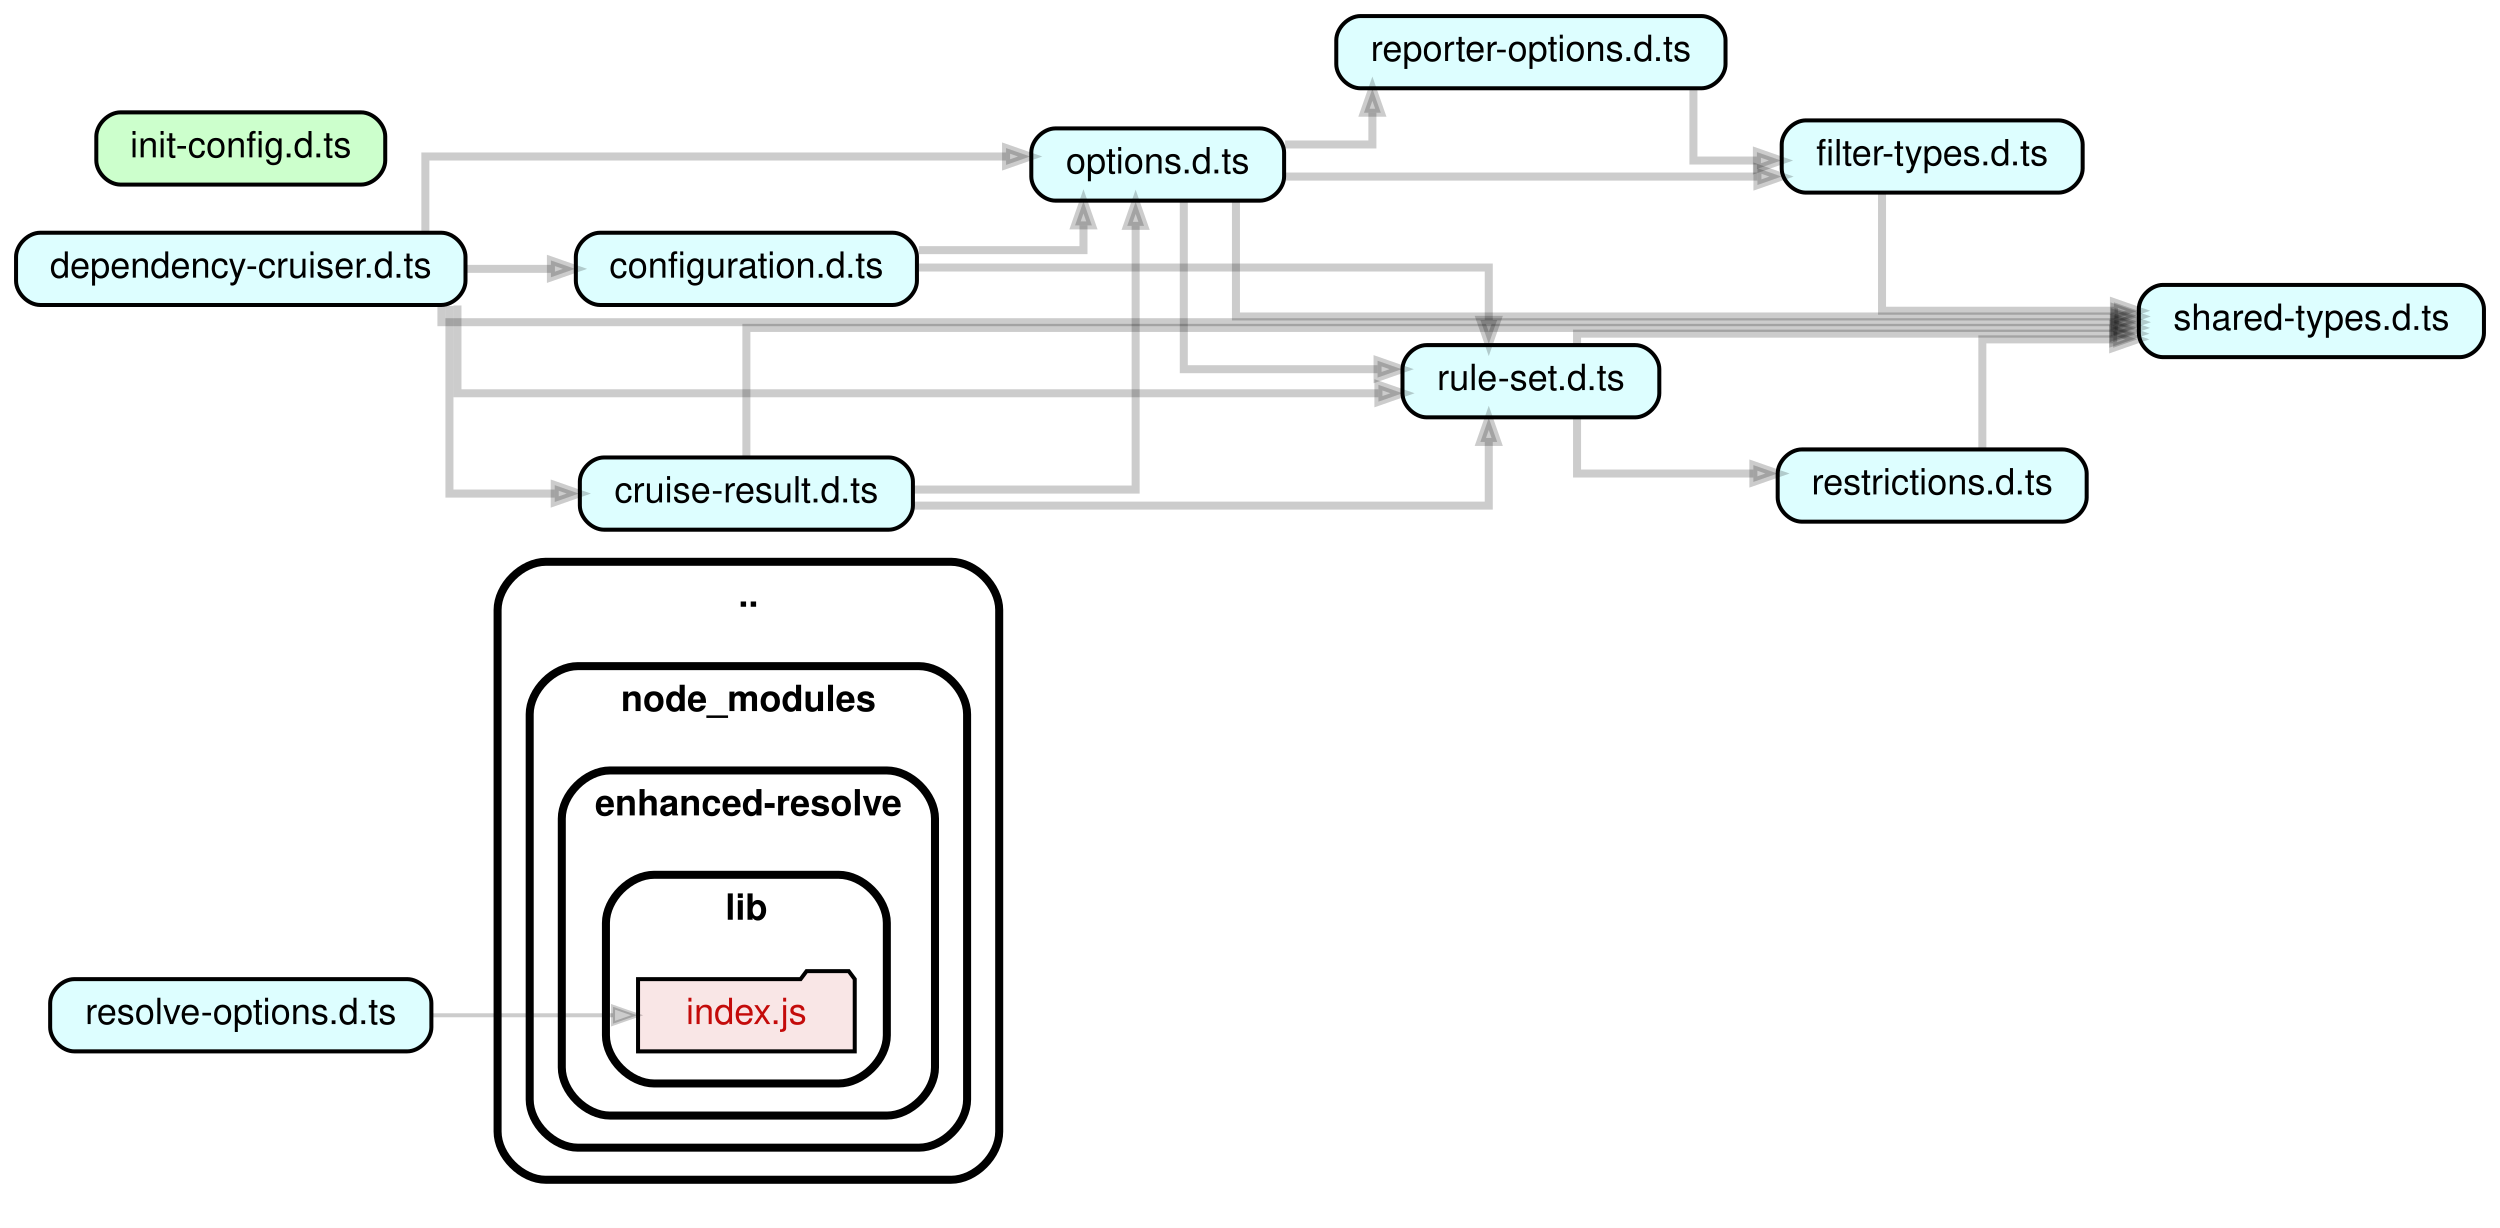
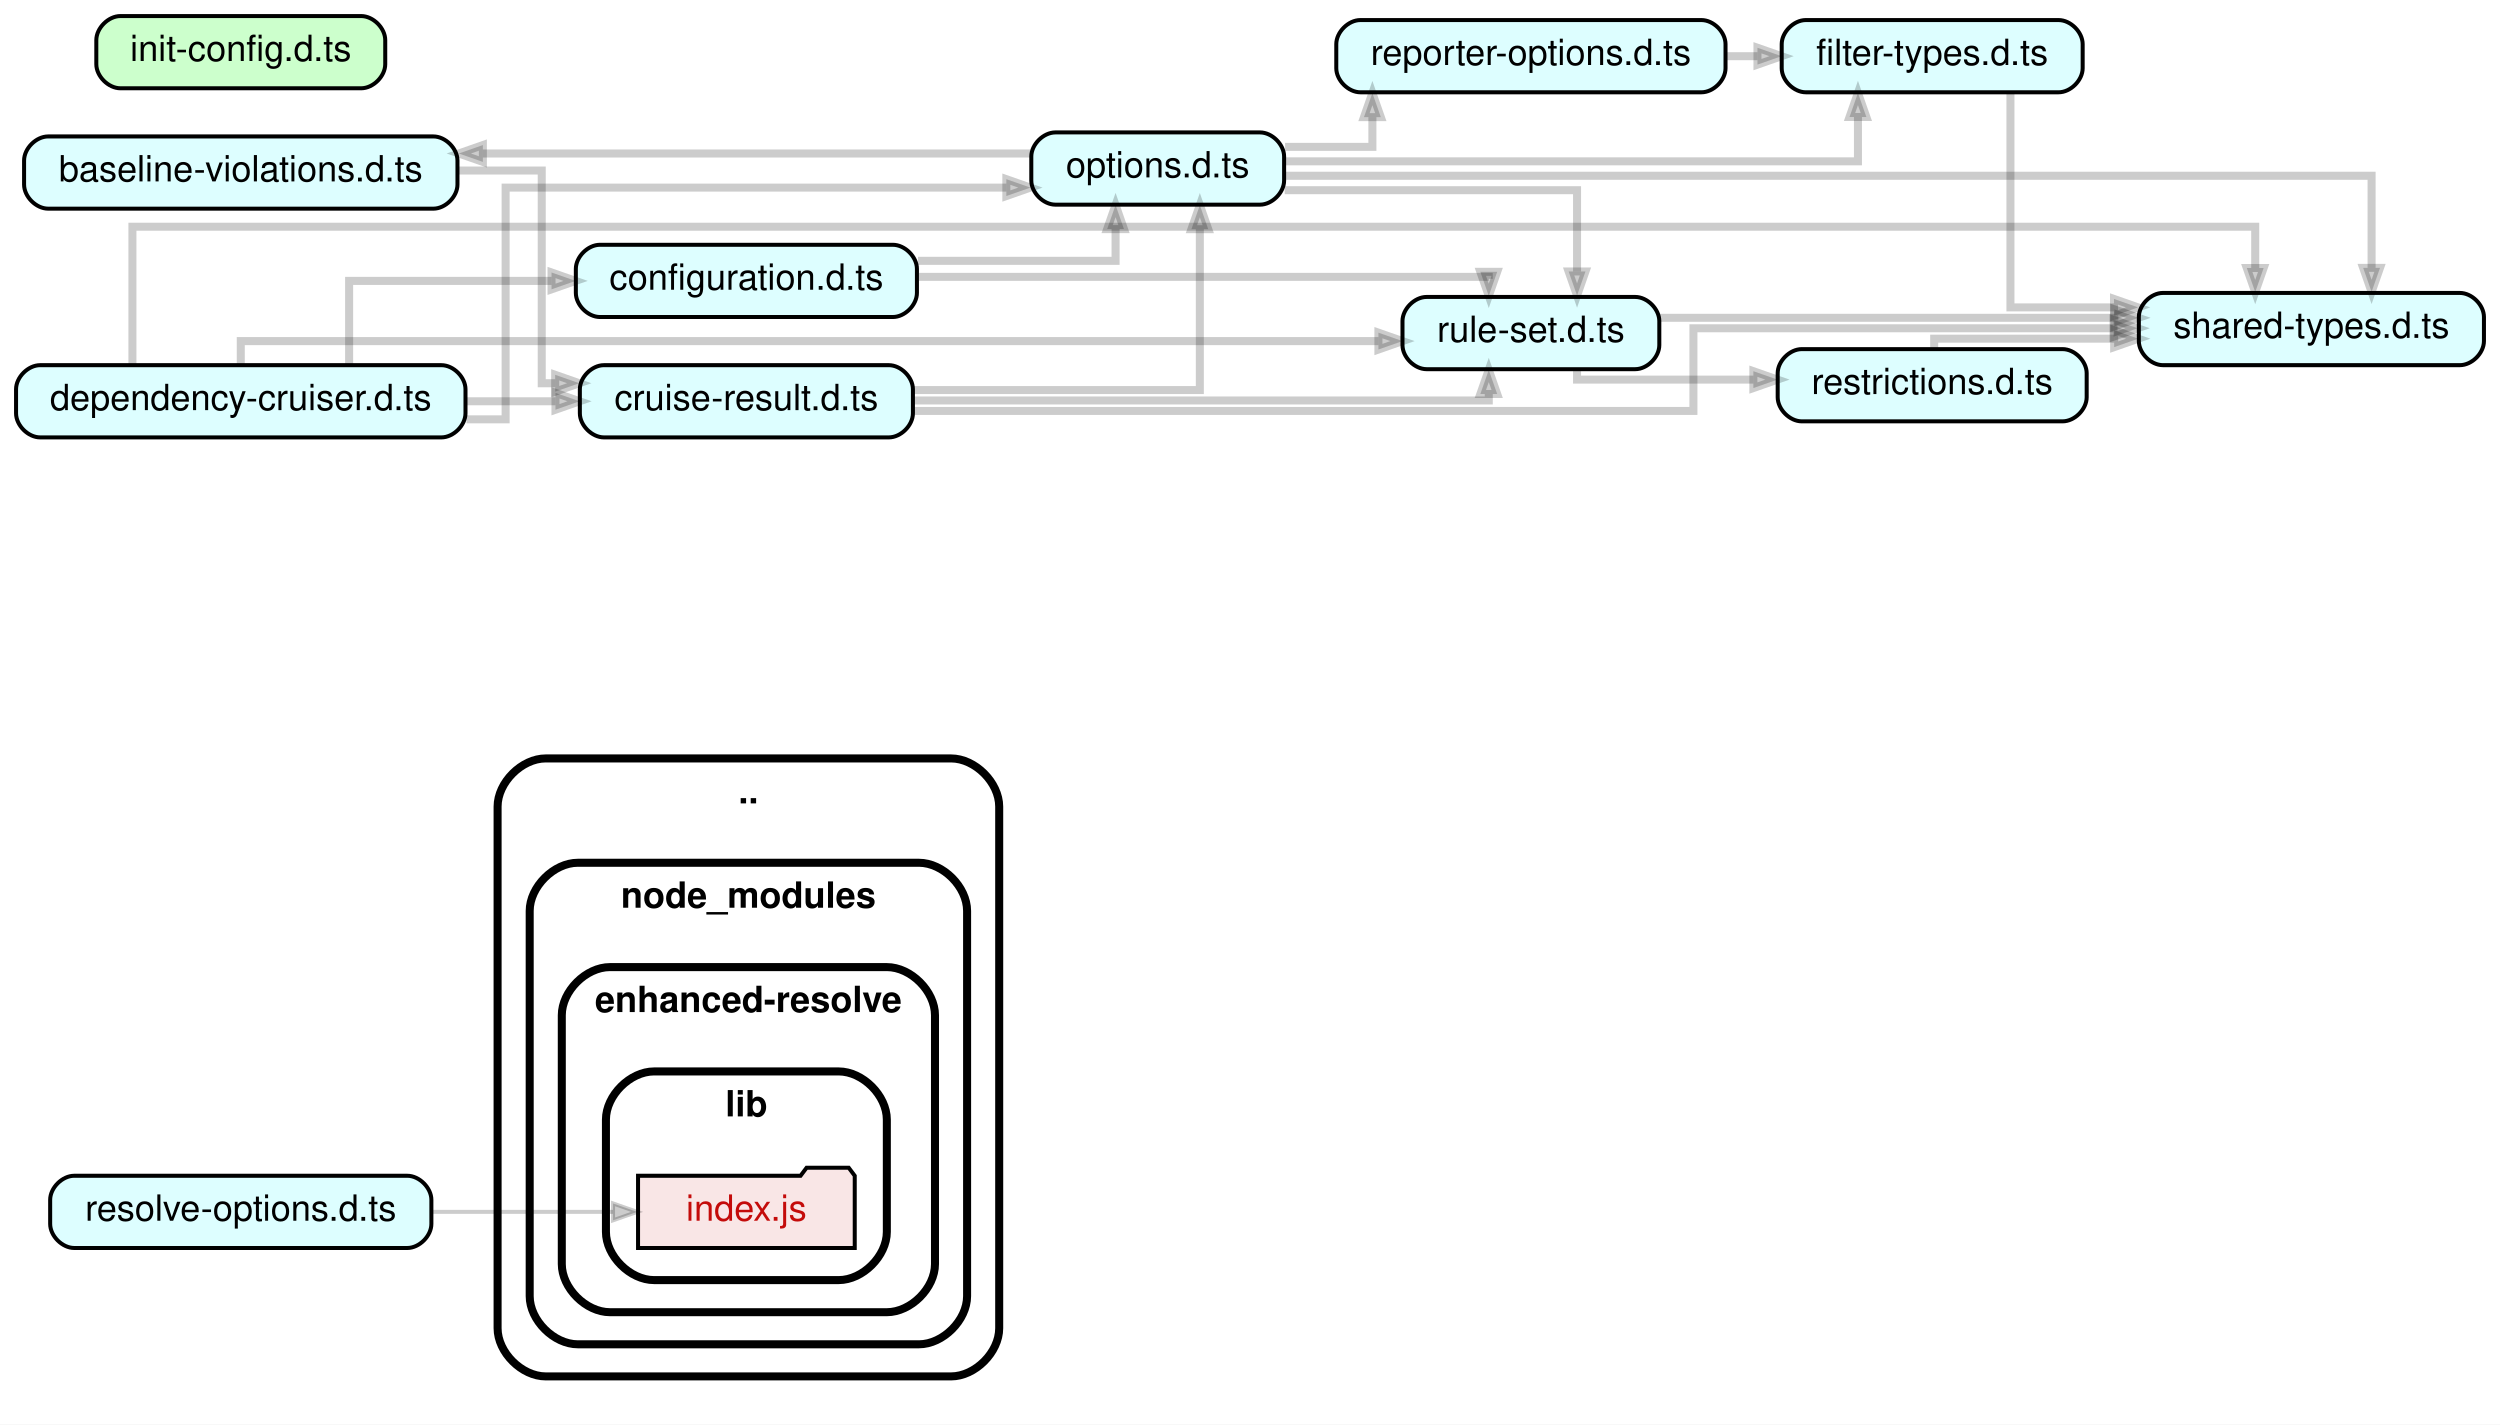
- <svg xmlns="http://www.w3.org/2000/svg" xmlns:xlink="http://www.w3.org/1999/xlink" width="623pt" height="306pt" viewBox="0.00 0.00 623.00 306.00">
-   <g id="graph0" class="graph" transform="scale(1 1) rotate(0) translate(4 302)">
-     <polygon fill="white" stroke="transparent" points="-4,4 -4,-302 619,-302 619,4 -4,4" />
+ <svg xmlns="http://www.w3.org/2000/svg" xmlns:xlink="http://www.w3.org/1999/xlink" width="623pt" height="355pt" viewBox="0.00 0.00 623.00 355.00">
+   <g id="graph0" class="graph" transform="scale(1 1) rotate(0) translate(4 351)">
+     <polygon fill="white" stroke="transparent" points="-4,4 -4,-351 619,-351 619,4 -4,4" />
    <g id="clust1" class="cluster">
      <path fill="#ffffff" stroke="black" stroke-width="2" d="M132,-8C132,-8 233,-8 233,-8 239,-8 245,-14 245,-20 245,-20 245,-150 245,-150 245,-156 239,-162 233,-162 233,-162 132,-162 132,-162 126,-162 120,-156 120,-150 120,-150 120,-20 120,-20 120,-14 126,-8 132,-8" />
      <text text-anchor="middle" x="182.5" y="-150.8" font-family="Helvetica,sans-Serif" font-weight="bold" font-size="9.00">..</text>
    </g>
    <g id="clust2" class="cluster">
      <path fill="#ffffff" stroke="black" stroke-width="2" d="M140,-16C140,-16 225,-16 225,-16 231,-16 237,-22 237,-28 237,-28 237,-124 237,-124 237,-130 231,-136 225,-136 225,-136 140,-136 140,-136 134,-136 128,-130 128,-124 128,-124 128,-28 128,-28 128,-22 134,-16 140,-16" />
      <text text-anchor="middle" x="182.5" y="-124.8" font-family="Helvetica,sans-Serif" font-weight="bold" font-size="9.00">node_modules</text>
    </g>
    <g id="clust3" class="cluster">
      <path fill="#ffffff" stroke="black" stroke-width="2" d="M148,-24C148,-24 217,-24 217,-24 223,-24 229,-30 229,-36 229,-36 229,-98 229,-98 229,-104 223,-110 217,-110 217,-110 148,-110 148,-110 142,-110 136,-104 136,-98 136,-98 136,-36 136,-36 136,-30 142,-24 148,-24" />
      <text text-anchor="middle" x="182.5" y="-98.8" font-family="Helvetica,sans-Serif" font-weight="bold" font-size="9.00">enhanced-resolve</text>
    </g>
    <g id="clust4" class="cluster">
      <path fill="#ffffff" stroke="black" stroke-width="2" d="M159,-32C159,-32 205,-32 205,-32 211,-32 217,-38 217,-44 217,-44 217,-72 217,-72 217,-78 211,-84 205,-84 205,-84 159,-84 159,-84 153,-84 147,-78 147,-72 147,-72 147,-44 147,-44 147,-38 153,-32 159,-32" />
      <text text-anchor="middle" x="182" y="-72.8" font-family="Helvetica,sans-Serif" font-weight="bold" font-size="9.00">lib</text>
    </g>
    <g id="node1" class="node">
      <g id="a_node1">
        <a xlink:href="https://github.com/sverweij/dependency-cruiser/blob/develop/../node_modules/enhanced-resolve/lib/index.js" xlink:title="index.js">
          <polygon fill="#c40b0a" fill-opacity="0.102" stroke="black" points="209,-58 207.5,-60 197,-60 195.5,-58 155,-58 155,-40 209,-40 209,-58" />
          <text text-anchor="middle" x="182" y="-46.8" font-family="Helvetica,sans-Serif" font-size="9.00" fill="#c40b0a">index.js</text>
        </a>
      </g>
    </g>
    <g id="node2" class="node">
      <g id="a_node2">
-         <a xlink:href="https://github.com/sverweij/dependency-cruiser/blob/develop/configuration.d.ts" xlink:title="configuration.d.ts">
-           <path fill="#ddfeff" stroke="black" d="M218.5,-244C218.5,-244 145.5,-244 145.5,-244 142.5,-244 139.5,-241 139.5,-238 139.5,-238 139.5,-232 139.5,-232 139.5,-229 142.5,-226 145.5,-226 145.5,-226 218.5,-226 218.5,-226 221.5,-226 224.5,-229 224.5,-232 224.5,-232 224.5,-238 224.5,-238 224.5,-241 221.5,-244 218.5,-244" />
-           <text text-anchor="middle" x="182" y="-232.8" font-family="Helvetica,sans-Serif" font-size="9.00">configuration.d.ts</text>
+         <a xlink:href="https://github.com/sverweij/dependency-cruiser/blob/develop/baseline-violations.d.ts" xlink:title="baseline-violations.d.ts">
+           <path fill="#ddfeff" stroke="black" d="M104,-317C104,-317 8,-317 8,-317 5,-317 2,-314 2,-311 2,-311 2,-305 2,-305 2,-302 5,-299 8,-299 8,-299 104,-299 104,-299 107,-299 110,-302 110,-305 110,-305 110,-311 110,-311 110,-314 107,-317 104,-317" />
+           <text text-anchor="middle" x="56" y="-305.8" font-family="Helvetica,sans-Serif" font-size="9.00">baseline-violations.d.ts</text>
        </a>
      </g>
    </g>
    <g id="node3" class="node">
      <g id="a_node3">
+         <a xlink:href="https://github.com/sverweij/dependency-cruiser/blob/develop/cruise-result.d.ts" xlink:title="cruise-result.d.ts">
+           <path fill="#ddfeff" stroke="black" d="M217.5,-260C217.5,-260 146.5,-260 146.5,-260 143.5,-260 140.5,-257 140.5,-254 140.5,-254 140.5,-248 140.5,-248 140.5,-245 143.5,-242 146.5,-242 146.5,-242 217.5,-242 217.5,-242 220.5,-242 223.5,-245 223.5,-248 223.5,-248 223.5,-254 223.5,-254 223.5,-257 220.5,-260 217.5,-260" />
+           <text text-anchor="middle" x="182" y="-248.8" font-family="Helvetica,sans-Serif" font-size="9.00">cruise-result.d.ts</text>
+         </a>
+       </g>
+     </g>
+     <g id="edge1" class="edge">
+       <path fill="none" stroke="#000000" stroke-width="2" stroke-opacity="0.2" d="M110.11,-308.5C121.94,-308.5 131,-308.5 131,-308.5 131,-308.5 131,-255.5 131,-255.5 131,-255.5 134.35,-255.5 134.35,-255.5" />
+       <polygon fill="#000000" fill-opacity="0.2" stroke="#000000" stroke-width="2" stroke-opacity="0.2" points="134.35,-257.6 140.35,-255.5 134.35,-253.4 134.35,-257.6" />
+     </g>
+     <g id="node5" class="node">
+       <g id="a_node5">
        <a xlink:href="https://github.com/sverweij/dependency-cruiser/blob/develop/options.d.ts" xlink:title="options.d.ts">
-           <path fill="#ddfeff" stroke="black" d="M310,-270C310,-270 259,-270 259,-270 256,-270 253,-267 253,-264 253,-264 253,-258 253,-258 253,-255 256,-252 259,-252 259,-252 310,-252 310,-252 313,-252 316,-255 316,-258 316,-258 316,-264 316,-264 316,-267 313,-270 310,-270" />
-           <text text-anchor="middle" x="284.5" y="-258.8" font-family="Helvetica,sans-Serif" font-size="9.00">options.d.ts</text>
-         </a>
-       </g>
-     </g>
-     <g id="edge1" class="edge">
-       <path fill="none" stroke="#000000" stroke-width="2" stroke-opacity="0.2" d="M224.98,-239.67C245.65,-239.67 266,-239.67 266,-239.67 266,-239.67 266,-245.83 266,-245.83" />
-       <polygon fill="#000000" fill-opacity="0.2" stroke="#000000" stroke-width="2" stroke-opacity="0.2" points="263.9,-245.83 266,-251.83 268.1,-245.83 263.9,-245.83" />
+           <path fill="#ddfeff" stroke="black" d="M310,-318C310,-318 259,-318 259,-318 256,-318 253,-315 253,-312 253,-312 253,-306 253,-306 253,-303 256,-300 259,-300 259,-300 310,-300 310,-300 313,-300 316,-303 316,-306 316,-306 316,-312 316,-312 316,-315 313,-318 310,-318" />
+           <text text-anchor="middle" x="284.5" y="-306.8" font-family="Helvetica,sans-Serif" font-size="9.00">options.d.ts</text>
+         </a>
+       </g>
+     </g>
+     <g id="edge4" class="edge">
+       <path fill="none" stroke="#000000" stroke-width="2" stroke-opacity="0.2" d="M223.76,-253.8C255.95,-253.8 295,-253.8 295,-253.8 295,-253.8 295,-293.88 295,-293.88" />
+       <polygon fill="#000000" fill-opacity="0.2" stroke="#000000" stroke-width="2" stroke-opacity="0.2" points="292.9,-293.88 295,-299.88 297.1,-293.88 292.9,-293.88" />
+     </g>
+     <g id="node6" class="node">
+       <g id="a_node6">
+         <a xlink:href="https://github.com/sverweij/dependency-cruiser/blob/develop/rule-set.d.ts" xlink:title="rule-set.d.ts">
+           <path fill="#ddfeff" stroke="black" d="M403.5,-277C403.5,-277 351.5,-277 351.5,-277 348.5,-277 345.5,-274 345.5,-271 345.5,-271 345.5,-265 345.5,-265 345.5,-262 348.5,-259 351.5,-259 351.5,-259 403.5,-259 403.5,-259 406.5,-259 409.5,-262 409.5,-265 409.5,-265 409.5,-271 409.5,-271 409.5,-274 406.5,-277 403.5,-277" />
+           <text text-anchor="middle" x="377.5" y="-265.8" font-family="Helvetica,sans-Serif" font-size="9.00">rule-set.d.ts</text>
+         </a>
+       </g>
+     </g>
+     <g id="edge5" class="edge">
+       <path fill="none" stroke="#000000" stroke-width="2" stroke-opacity="0.2" d="M223.52,-251.2C278.06,-251.2 367,-251.2 367,-251.2 367,-251.2 367,-252.81 367,-252.81" />
+       <polygon fill="#000000" fill-opacity="0.2" stroke="#000000" stroke-width="2" stroke-opacity="0.2" points="364.9,-252.81 367,-258.81 369.1,-252.81 364.9,-252.81" />
+     </g>
+     <g id="node7" class="node">
+       <g id="a_node7">
+         <a xlink:href="https://github.com/sverweij/dependency-cruiser/blob/develop/shared-types.d.ts" xlink:title="shared-types.d.ts">
+           <path fill="#ddfeff" stroke="black" d="M609,-278C609,-278 535,-278 535,-278 532,-278 529,-275 529,-272 529,-272 529,-266 529,-266 529,-263 532,-260 535,-260 535,-260 609,-260 609,-260 612,-260 615,-263 615,-266 615,-266 615,-272 615,-272 615,-275 612,-278 609,-278" />
+           <text text-anchor="middle" x="572" y="-266.8" font-family="Helvetica,sans-Serif" font-size="9.00">shared-types.d.ts</text>
+         </a>
+       </g>
+     </g>
+     <g id="edge6" class="edge">
+       <path fill="none" stroke="#000000" stroke-width="2" stroke-opacity="0.2" d="M223.65,-248.6C291.4,-248.6 418,-248.6 418,-248.6 418,-248.6 418,-269.2 418,-269.2 418,-269.2 522.69,-269.2 522.69,-269.2" />
+       <polygon fill="#000000" fill-opacity="0.2" stroke="#000000" stroke-width="2" stroke-opacity="0.2" points="522.69,-271.3 528.69,-269.2 522.69,-267.1 522.69,-271.3" />
    </g>
    <g id="node4" class="node">
      <g id="a_node4">
-         <a xlink:href="https://github.com/sverweij/dependency-cruiser/blob/develop/rule-set.d.ts" xlink:title="rule-set.d.ts">
-           <path fill="#ddfeff" stroke="black" d="M403.5,-216C403.5,-216 351.5,-216 351.5,-216 348.5,-216 345.5,-213 345.5,-210 345.5,-210 345.5,-204 345.5,-204 345.5,-201 348.5,-198 351.5,-198 351.5,-198 403.5,-198 403.5,-198 406.5,-198 409.5,-201 409.5,-204 409.5,-204 409.5,-210 409.5,-210 409.5,-213 406.5,-216 403.5,-216" />
-           <text text-anchor="middle" x="377.5" y="-204.8" font-family="Helvetica,sans-Serif" font-size="9.00">rule-set.d.ts</text>
+         <a xlink:href="https://github.com/sverweij/dependency-cruiser/blob/develop/configuration.d.ts" xlink:title="configuration.d.ts">
+           <path fill="#ddfeff" stroke="black" d="M218.5,-290C218.5,-290 145.5,-290 145.5,-290 142.5,-290 139.5,-287 139.5,-284 139.5,-284 139.5,-278 139.5,-278 139.5,-275 142.5,-272 145.5,-272 145.5,-272 218.5,-272 218.5,-272 221.5,-272 224.5,-275 224.5,-278 224.5,-278 224.5,-284 224.5,-284 224.5,-287 221.5,-290 218.5,-290" />
+           <text text-anchor="middle" x="182" y="-278.8" font-family="Helvetica,sans-Serif" font-size="9.00">configuration.d.ts</text>
        </a>
      </g>
    </g>
    <g id="edge2" class="edge">
-       <path fill="none" stroke="#000000" stroke-width="2" stroke-opacity="0.2" d="M224.91,-235.33C279.56,-235.33 367,-235.33 367,-235.33 367,-235.33 367,-222.28 367,-222.28" />
-       <polygon fill="#000000" fill-opacity="0.2" stroke="#000000" stroke-width="2" stroke-opacity="0.2" points="369.1,-222.28 367,-216.28 364.9,-222.28 369.1,-222.28" />
+       <path fill="none" stroke="#000000" stroke-width="2" stroke-opacity="0.2" d="M224.77,-286C248.79,-286 274,-286 274,-286 274,-286 274,-293.91 274,-293.91" />
+       <polygon fill="#000000" fill-opacity="0.2" stroke="#000000" stroke-width="2" stroke-opacity="0.2" points="271.9,-293.91 274,-299.91 276.1,-293.91 271.9,-293.91" />
+     </g>
+     <g id="edge3" class="edge">
+       <path fill="none" stroke="#000000" stroke-width="2" stroke-opacity="0.2" d="M224.91,-282C279.56,-282 367,-282 367,-282 367,-282 367,-281.53 367,-281.53" />
+       <polygon fill="#000000" fill-opacity="0.2" stroke="#000000" stroke-width="2" stroke-opacity="0.2" points="369.1,-283.26 367,-277.26 364.9,-283.26 369.1,-283.26" />
+     </g>
+     <g id="edge13" class="edge">
+       <path fill="none" stroke="#000000" stroke-width="2" stroke-opacity="0.2" d="M252.73,-312.75C252.73,-312.75 116.33,-312.75 116.33,-312.75" />
+       <polygon fill="#000000" fill-opacity="0.2" stroke="#000000" stroke-width="2" stroke-opacity="0.2" points="116.33,-310.65 110.33,-312.75 116.33,-314.85 116.33,-310.65" />
+     </g>
+     <g id="edge16" class="edge">
+       <path fill="none" stroke="#000000" stroke-width="2" stroke-opacity="0.2" d="M316.14,-303.6C346.89,-303.6 389,-303.6 389,-303.6 389,-303.6 389,-283.35 389,-283.35" />
+       <polygon fill="#000000" fill-opacity="0.2" stroke="#000000" stroke-width="2" stroke-opacity="0.2" points="391.1,-283.35 389,-277.35 386.9,-283.35 391.1,-283.35" />
+     </g>
+     <g id="edge17" class="edge">
+       <path fill="none" stroke="#000000" stroke-width="2" stroke-opacity="0.2" d="M316.02,-307.2C393.49,-307.2 587,-307.2 587,-307.2 587,-307.2 587,-284.25 587,-284.25" />
+       <polygon fill="#000000" fill-opacity="0.2" stroke="#000000" stroke-width="2" stroke-opacity="0.2" points="589.1,-284.25 587,-278.25 584.9,-284.25 589.1,-284.25" />
+     </g>
+     <g id="node9" class="node">
+       <g id="a_node9">
+         <a xlink:href="https://github.com/sverweij/dependency-cruiser/blob/develop/filter-types.d.ts" xlink:title="filter-types.d.ts">
+           <path fill="#ddfeff" stroke="black" d="M509,-346C509,-346 446,-346 446,-346 443,-346 440,-343 440,-340 440,-340 440,-334 440,-334 440,-331 443,-328 446,-328 446,-328 509,-328 509,-328 512,-328 515,-331 515,-334 515,-334 515,-340 515,-340 515,-343 512,-346 509,-346" />
+           <text text-anchor="middle" x="477.5" y="-334.8" font-family="Helvetica,sans-Serif" font-size="9.00">filter-types.d.ts</text>
+         </a>
+       </g>
    </g>
    <g id="edge14" class="edge">
-       <path fill="none" stroke="#000000" stroke-width="2" stroke-opacity="0.2" d="M291,-251.65C291,-236.92 291,-210 291,-210 291,-210 339.29,-210 339.29,-210" />
-       <polygon fill="#000000" fill-opacity="0.2" stroke="#000000" stroke-width="2" stroke-opacity="0.2" points="339.29,-212.1 345.29,-210 339.29,-207.9 339.29,-212.1" />
-     </g>
-     <g id="node6" class="node">
-       <g id="a_node6">
-         <a xlink:href="https://github.com/sverweij/dependency-cruiser/blob/develop/shared-types.d.ts" xlink:title="shared-types.d.ts">
-           <path fill="#ddfeff" stroke="black" d="M609,-231C609,-231 535,-231 535,-231 532,-231 529,-228 529,-225 529,-225 529,-219 529,-219 529,-216 532,-213 535,-213 535,-213 609,-213 609,-213 612,-213 615,-216 615,-219 615,-219 615,-225 615,-225 615,-228 612,-231 609,-231" />
-           <text text-anchor="middle" x="572" y="-219.8" font-family="Helvetica,sans-Serif" font-size="9.00">shared-types.d.ts</text>
+       <path fill="none" stroke="#000000" stroke-width="2" stroke-opacity="0.2" d="M316.1,-310.8C366.39,-310.8 459,-310.8 459,-310.8 459,-310.8 459,-321.84 459,-321.84" />
+       <polygon fill="#000000" fill-opacity="0.2" stroke="#000000" stroke-width="2" stroke-opacity="0.2" points="456.9,-321.84 459,-327.84 461.1,-321.84 456.9,-321.84" />
+     </g>
+     <g id="node11" class="node">
+       <g id="a_node11">
+         <a xlink:href="https://github.com/sverweij/dependency-cruiser/blob/develop/reporter-options.d.ts" xlink:title="reporter-options.d.ts">
+           <path fill="#ddfeff" stroke="black" d="M420,-346C420,-346 335,-346 335,-346 332,-346 329,-343 329,-340 329,-340 329,-334 329,-334 329,-331 332,-328 335,-328 335,-328 420,-328 420,-328 423,-328 426,-331 426,-334 426,-334 426,-340 426,-340 426,-343 423,-346 420,-346" />
+           <text text-anchor="middle" x="377.5" y="-334.8" font-family="Helvetica,sans-Serif" font-size="9.00">reporter-options.d.ts</text>
        </a>
      </g>
    </g>
    <g id="edge15" class="edge">
-       <path fill="none" stroke="#000000" stroke-width="2" stroke-opacity="0.2" d="M304,-251.84C304,-240.63 304,-223.14 304,-223.14 304,-223.14 522.94,-223.14 522.94,-223.14" />
-       <polygon fill="#000000" fill-opacity="0.2" stroke="#000000" stroke-width="2" stroke-opacity="0.2" points="522.94,-225.24 528.94,-223.14 522.94,-221.04 522.94,-225.24" />
+       <path fill="none" stroke="#000000" stroke-width="2" stroke-opacity="0.2" d="M316.24,-314.4C327.76,-314.4 338,-314.4 338,-314.4 338,-314.4 338,-321.81 338,-321.81" />
+       <polygon fill="#000000" fill-opacity="0.2" stroke="#000000" stroke-width="2" stroke-opacity="0.2" points="335.9,-321.81 338,-327.81 340.1,-321.81 335.9,-321.81" />
+     </g>
+     <g id="edge22" class="edge">
+       <path fill="none" stroke="#000000" stroke-width="2" stroke-opacity="0.2" d="M409.62,-271.8C409.62,-271.8 522.9,-271.8 522.9,-271.8" />
+       <polygon fill="#000000" fill-opacity="0.2" stroke="#000000" stroke-width="2" stroke-opacity="0.2" points="522.9,-273.9 528.9,-271.8 522.9,-269.7 522.9,-273.9" />
+     </g>
+     <g id="node13" class="node">
+       <g id="a_node13">
+         <a xlink:href="https://github.com/sverweij/dependency-cruiser/blob/develop/restrictions.d.ts" xlink:title="restrictions.d.ts">
+           <path fill="#ddfeff" stroke="black" d="M510,-264C510,-264 445,-264 445,-264 442,-264 439,-261 439,-258 439,-258 439,-252 439,-252 439,-249 442,-246 445,-246 445,-246 510,-246 510,-246 513,-246 516,-249 516,-252 516,-252 516,-258 516,-258 516,-261 513,-264 510,-264" />
+           <text text-anchor="middle" x="477.5" y="-252.8" font-family="Helvetica,sans-Serif" font-size="9.00">restrictions.d.ts</text>
+         </a>
+       </g>
+     </g>
+     <g id="edge21" class="edge">
+       <path fill="none" stroke="#000000" stroke-width="2" stroke-opacity="0.2" d="M389,-258.64C389,-257.32 389,-256.4 389,-256.4 389,-256.4 432.94,-256.4 432.94,-256.4" />
+       <polygon fill="#000000" fill-opacity="0.2" stroke="#000000" stroke-width="2" stroke-opacity="0.2" points="432.94,-258.5 438.94,-256.4 432.94,-254.3 432.94,-258.5" />
    </g>
    <g id="node8" class="node">
      <g id="a_node8">
-         <a xlink:href="https://github.com/sverweij/dependency-cruiser/blob/develop/filter-types.d.ts" xlink:title="filter-types.d.ts">
-           <path fill="#ddfeff" stroke="black" d="M509,-272C509,-272 446,-272 446,-272 443,-272 440,-269 440,-266 440,-266 440,-260 440,-260 440,-257 443,-254 446,-254 446,-254 509,-254 509,-254 512,-254 515,-257 515,-260 515,-260 515,-266 515,-266 515,-269 512,-272 509,-272" />
-           <text text-anchor="middle" x="477.5" y="-260.8" font-family="Helvetica,sans-Serif" font-size="9.00">filter-types.d.ts</text>
-         </a>
-       </g>
+         <a xlink:href="https://github.com/sverweij/dependency-cruiser/blob/develop/dependency-cruiser.d.ts" xlink:title="dependency-cruiser.d.ts">
+           <path fill="#ddfeff" stroke="black" d="M106,-260C106,-260 6,-260 6,-260 3,-260 0,-257 0,-254 0,-254 0,-248 0,-248 0,-245 3,-242 6,-242 6,-242 106,-242 106,-242 109,-242 112,-245 112,-248 112,-248 112,-254 112,-254 112,-257 109,-260 106,-260" />
+           <text text-anchor="middle" x="56" y="-248.8" font-family="Helvetica,sans-Serif" font-size="9.00">dependency-cruiser.d.ts</text>
+         </a>
+       </g>
+     </g>
+     <g id="edge8" class="edge">
+       <path fill="none" stroke="#000000" stroke-width="2" stroke-opacity="0.2" d="M112.37,-251C112.37,-251 134.42,-251 134.42,-251" />
+       <polygon fill="#000000" fill-opacity="0.2" stroke="#000000" stroke-width="2" stroke-opacity="0.2" points="134.42,-253.1 140.42,-251 134.42,-248.9 134.42,-253.1" />
+     </g>
+     <g id="edge7" class="edge">
+       <path fill="none" stroke="#000000" stroke-width="2" stroke-opacity="0.2" d="M83,-260.16C83,-268.99 83,-281 83,-281 83,-281 133.44,-281 133.44,-281" />
+       <polygon fill="#000000" fill-opacity="0.2" stroke="#000000" stroke-width="2" stroke-opacity="0.2" points="133.44,-283.1 139.44,-281 133.44,-278.9 133.44,-283.1" />
+     </g>
+     <g id="edge9" class="edge">
+       <path fill="none" stroke="#000000" stroke-width="2" stroke-opacity="0.2" d="M112.26,-246.5C118.13,-246.5 122,-246.5 122,-246.5 122,-246.5 122,-304.25 122,-304.25 122,-304.25 246.78,-304.25 246.78,-304.25" />
+       <polygon fill="#000000" fill-opacity="0.2" stroke="#000000" stroke-width="2" stroke-opacity="0.2" points="246.78,-306.35 252.78,-304.25 246.78,-302.15 246.78,-306.35" />
+     </g>
+     <g id="edge10" class="edge">
+       <path fill="none" stroke="#000000" stroke-width="2" stroke-opacity="0.2" d="M56,-260.24C56,-263.33 56,-266 56,-266 56,-266 339.5,-266 339.5,-266" />
+       <polygon fill="#000000" fill-opacity="0.2" stroke="#000000" stroke-width="2" stroke-opacity="0.2" points="339.5,-268.1 345.5,-266 339.5,-263.9 339.5,-268.1" />
+     </g>
+     <g id="edge11" class="edge">
+       <path fill="none" stroke="#000000" stroke-width="2" stroke-opacity="0.2" d="M29,-260.23C29,-272.99 29,-294.5 29,-294.5 29,-294.5 558,-294.5 558,-294.5 558,-294.5 558,-284.21 558,-284.21" />
+       <polygon fill="#000000" fill-opacity="0.2" stroke="#000000" stroke-width="2" stroke-opacity="0.2" points="560.1,-284.21 558,-278.21 555.9,-284.21 560.1,-284.21" />
    </g>
    <g id="edge12" class="edge">
-       <path fill="none" stroke="#000000" stroke-width="2" stroke-opacity="0.2" d="M316.37,-258C316.37,-258 433.95,-258 433.95,-258" />
-       <polygon fill="#000000" fill-opacity="0.2" stroke="#000000" stroke-width="2" stroke-opacity="0.2" points="433.95,-260.1 439.95,-258 433.95,-255.9 433.95,-260.1" />
+       <path fill="none" stroke="#000000" stroke-width="2" stroke-opacity="0.2" d="M497,-327.76C497,-310.35 497,-274.4 497,-274.4 497,-274.4 522.81,-274.4 522.81,-274.4" />
+       <polygon fill="#000000" fill-opacity="0.2" stroke="#000000" stroke-width="2" stroke-opacity="0.2" points="522.81,-276.5 528.81,-274.4 522.81,-272.3 522.81,-276.5" />
    </g>
    <g id="node10" class="node">
      <g id="a_node10">
-         <a xlink:href="https://github.com/sverweij/dependency-cruiser/blob/develop/reporter-options.d.ts" xlink:title="reporter-options.d.ts">
-           <path fill="#ddfeff" stroke="black" d="M420,-298C420,-298 335,-298 335,-298 332,-298 329,-295 329,-292 329,-292 329,-286 329,-286 329,-283 332,-280 335,-280 335,-280 420,-280 420,-280 423,-280 426,-283 426,-286 426,-286 426,-292 426,-292 426,-295 423,-298 420,-298" />
-           <text text-anchor="middle" x="377.5" y="-286.8" font-family="Helvetica,sans-Serif" font-size="9.00">reporter-options.d.ts</text>
-         </a>
-       </g>
-     </g>
-     <g id="edge13" class="edge">
-       <path fill="none" stroke="#000000" stroke-width="2" stroke-opacity="0.2" d="M316.24,-266C327.76,-266 338,-266 338,-266 338,-266 338,-273.91 338,-273.91" />
-       <polygon fill="#000000" fill-opacity="0.2" stroke="#000000" stroke-width="2" stroke-opacity="0.2" points="335.9,-273.91 338,-279.91 340.1,-273.91 335.9,-273.91" />
-     </g>
-     <g id="edge20" class="edge">
-       <path fill="none" stroke="#000000" stroke-width="2" stroke-opacity="0.2" d="M389,-216.11C389,-217.7 389,-218.86 389,-218.86 389,-218.86 522.63,-218.86 522.63,-218.86" />
-       <polygon fill="#000000" fill-opacity="0.2" stroke="#000000" stroke-width="2" stroke-opacity="0.2" points="522.63,-220.96 528.63,-218.86 522.63,-216.76 522.63,-220.96" />
+         <a xlink:href="https://github.com/sverweij/dependency-cruiser/blob/develop/init-config.d.ts" xlink:title="init-config.d.ts">
+           <path fill="#ccffcc" stroke="black" d="M86,-347C86,-347 26,-347 26,-347 23,-347 20,-344 20,-341 20,-341 20,-335 20,-335 20,-332 23,-329 26,-329 26,-329 86,-329 86,-329 89,-329 92,-332 92,-335 92,-335 92,-341 92,-341 92,-344 89,-347 86,-347" />
+           <text text-anchor="middle" x="56" y="-335.8" font-family="Helvetica,sans-Serif" font-size="9.00">init-config.d.ts</text>
+         </a>
+       </g>
+     </g>
+     <g id="edge18" class="edge">
+       <path fill="none" stroke="#000000" stroke-width="2" stroke-opacity="0.2" d="M426.04,-337C426.04,-337 433.96,-337 433.96,-337" />
+       <polygon fill="#000000" fill-opacity="0.2" stroke="#000000" stroke-width="2" stroke-opacity="0.2" points="433.96,-339.1 439.96,-337 433.96,-334.9 433.96,-339.1" />
    </g>
    <g id="node12" class="node">
      <g id="a_node12">
-         <a xlink:href="https://github.com/sverweij/dependency-cruiser/blob/develop/restrictions.d.ts" xlink:title="restrictions.d.ts">
-           <path fill="#ddfeff" stroke="black" d="M510,-190C510,-190 445,-190 445,-190 442,-190 439,-187 439,-184 439,-184 439,-178 439,-178 439,-175 442,-172 445,-172 445,-172 510,-172 510,-172 513,-172 516,-175 516,-178 516,-178 516,-184 516,-184 516,-187 513,-190 510,-190" />
-           <text text-anchor="middle" x="477.5" y="-178.8" font-family="Helvetica,sans-Serif" font-size="9.00">restrictions.d.ts</text>
-         </a>
-       </g>
-     </g>
-     <g id="edge19" class="edge">
-       <path fill="none" stroke="#000000" stroke-width="2" stroke-opacity="0.2" d="M389,-197.91C389,-191.48 389,-184 389,-184 389,-184 432.94,-184 432.94,-184" />
-       <polygon fill="#000000" fill-opacity="0.2" stroke="#000000" stroke-width="2" stroke-opacity="0.2" points="432.94,-186.1 438.94,-184 432.94,-181.9 432.94,-186.1" />
-     </g>
-     <g id="node5" class="node">
-       <g id="a_node5">
-         <a xlink:href="https://github.com/sverweij/dependency-cruiser/blob/develop/cruise-result.d.ts" xlink:title="cruise-result.d.ts">
-           <path fill="#ddfeff" stroke="black" d="M217.5,-188C217.5,-188 146.5,-188 146.5,-188 143.5,-188 140.5,-185 140.5,-182 140.5,-182 140.5,-176 140.5,-176 140.5,-173 143.5,-170 146.5,-170 146.5,-170 217.5,-170 217.5,-170 220.5,-170 223.5,-173 223.5,-176 223.5,-176 223.5,-182 223.5,-182 223.5,-185 220.5,-188 217.5,-188" />
-           <text text-anchor="middle" x="182" y="-176.8" font-family="Helvetica,sans-Serif" font-size="9.00">cruise-result.d.ts</text>
-         </a>
-       </g>
-     </g>
-     <g id="edge3" class="edge">
-       <path fill="none" stroke="#000000" stroke-width="2" stroke-opacity="0.2" d="M223.7,-180C249.99,-180 279,-180 279,-180 279,-180 279,-245.71 279,-245.71" />
-       <polygon fill="#000000" fill-opacity="0.2" stroke="#000000" stroke-width="2" stroke-opacity="0.2" points="276.9,-245.71 279,-251.71 281.1,-245.71 276.9,-245.71" />
-     </g>
-     <g id="edge4" class="edge">
-       <path fill="none" stroke="#000000" stroke-width="2" stroke-opacity="0.2" d="M223.52,-176C278.06,-176 367,-176 367,-176 367,-176 367,-191.87 367,-191.87" />
-       <polygon fill="#000000" fill-opacity="0.2" stroke="#000000" stroke-width="2" stroke-opacity="0.2" points="364.9,-191.87 367,-197.87 369.1,-191.87 364.9,-191.87" />
-     </g>
-     <g id="edge5" class="edge">
-       <path fill="none" stroke="#000000" stroke-width="2" stroke-opacity="0.2" d="M182,-188.16C182,-200.33 182,-220.29 182,-220.29 182,-220.29 522.77,-220.29 522.77,-220.29" />
-       <polygon fill="#000000" fill-opacity="0.2" stroke="#000000" stroke-width="2" stroke-opacity="0.2" points="522.77,-222.39 528.77,-220.29 522.77,-218.19 522.77,-222.39" />
-     </g>
-     <g id="node7" class="node">
-       <g id="a_node7">
-         <a xlink:href="https://github.com/sverweij/dependency-cruiser/blob/develop/dependency-cruiser.d.ts" xlink:title="dependency-cruiser.d.ts">
-           <path fill="#ddfeff" stroke="black" d="M106,-244C106,-244 6,-244 6,-244 3,-244 0,-241 0,-238 0,-238 0,-232 0,-232 0,-229 3,-226 6,-226 6,-226 106,-226 106,-226 109,-226 112,-229 112,-232 112,-232 112,-238 112,-238 112,-241 109,-244 106,-244" />
-           <text text-anchor="middle" x="56" y="-232.8" font-family="Helvetica,sans-Serif" font-size="9.00">dependency-cruiser.d.ts</text>
-         </a>
-       </g>
-     </g>
-     <g id="edge6" class="edge">
-       <path fill="none" stroke="#000000" stroke-width="2" stroke-opacity="0.2" d="M112.37,-235C112.37,-235 133.29,-235 133.29,-235" />
-       <polygon fill="#000000" fill-opacity="0.2" stroke="#000000" stroke-width="2" stroke-opacity="0.2" points="133.29,-237.1 139.29,-235 133.29,-232.9 133.29,-237.1" />
-     </g>
-     <g id="edge8" class="edge">
-       <path fill="none" stroke="#000000" stroke-width="2" stroke-opacity="0.2" d="M102,-244.17C102,-252.33 102,-263 102,-263 102,-263 246.71,-263 246.71,-263" />
-       <polygon fill="#000000" fill-opacity="0.2" stroke="#000000" stroke-width="2" stroke-opacity="0.2" points="246.71,-265.1 252.71,-263 246.71,-260.9 246.71,-265.1" />
-     </g>
-     <g id="edge9" class="edge">
-       <path fill="none" stroke="#000000" stroke-width="2" stroke-opacity="0.2" d="M110,-225.87C110,-216.72 110,-204 110,-204 110,-204 339.5,-204 339.5,-204" />
-       <polygon fill="#000000" fill-opacity="0.2" stroke="#000000" stroke-width="2" stroke-opacity="0.2" points="339.5,-206.1 345.5,-204 339.5,-201.9 339.5,-206.1" />
-     </g>
-     <g id="edge7" class="edge">
-       <path fill="none" stroke="#000000" stroke-width="2" stroke-opacity="0.2" d="M108,-225.75C108,-209.85 108,-179 108,-179 108,-179 134.24,-179 134.24,-179" />
-       <polygon fill="#000000" fill-opacity="0.2" stroke="#000000" stroke-width="2" stroke-opacity="0.2" points="134.24,-181.1 140.24,-179 134.24,-176.9 134.24,-181.1" />
-     </g>
-     <g id="edge10" class="edge">
-       <path fill="none" stroke="#000000" stroke-width="2" stroke-opacity="0.2" d="M106,-225.92C106,-223.58 106,-221.71 106,-221.71 106,-221.71 523,-221.71 523,-221.71" />
-       <polygon fill="#000000" fill-opacity="0.2" stroke="#000000" stroke-width="2" stroke-opacity="0.2" points="523,-223.81 529,-221.71 523,-219.61 523,-223.81" />
-     </g>
-     <g id="edge11" class="edge">
-       <path fill="none" stroke="#000000" stroke-width="2" stroke-opacity="0.2" d="M465,-253.7C465,-242.32 465,-224.57 465,-224.57 465,-224.57 522.79,-224.57 522.79,-224.57" />
-       <polygon fill="#000000" fill-opacity="0.2" stroke="#000000" stroke-width="2" stroke-opacity="0.2" points="522.79,-226.67 528.79,-224.57 522.79,-222.47 522.79,-226.67" />
-     </g>
-     <g id="node9" class="node">
-       <g id="a_node9">
-         <a xlink:href="https://github.com/sverweij/dependency-cruiser/blob/develop/init-config.d.ts" xlink:title="init-config.d.ts">
-           <path fill="#ccffcc" stroke="black" d="M86,-274C86,-274 26,-274 26,-274 23,-274 20,-271 20,-268 20,-268 20,-262 20,-262 20,-259 23,-256 26,-256 26,-256 86,-256 86,-256 89,-256 92,-259 92,-262 92,-262 92,-268 92,-268 92,-271 89,-274 86,-274" />
-           <text text-anchor="middle" x="56" y="-262.8" font-family="Helvetica,sans-Serif" font-size="9.00">init-config.d.ts</text>
-         </a>
-       </g>
-     </g>
-     <g id="edge16" class="edge">
-       <path fill="none" stroke="#000000" stroke-width="2" stroke-opacity="0.2" d="M418,-279.86C418,-272.03 418,-262 418,-262 418,-262 433.82,-262 433.82,-262" />
-       <polygon fill="#000000" fill-opacity="0.2" stroke="#000000" stroke-width="2" stroke-opacity="0.2" points="433.82,-264.1 439.82,-262 433.82,-259.9 433.82,-264.1" />
-     </g>
-     <g id="node11" class="node">
-       <g id="a_node11">
        <a xlink:href="https://github.com/sverweij/dependency-cruiser/blob/develop/resolve-options.d.ts" xlink:title="resolve-options.d.ts">
          <path fill="#ddfeff" stroke="black" d="M97.5,-58C97.5,-58 14.5,-58 14.5,-58 11.5,-58 8.5,-55 8.5,-52 8.5,-52 8.5,-46 8.5,-46 8.5,-43 11.5,-40 14.5,-40 14.5,-40 97.5,-40 97.5,-40 100.5,-40 103.5,-43 103.5,-46 103.5,-46 103.5,-52 103.5,-52 103.5,-55 100.5,-58 97.5,-58" />
          <text text-anchor="middle" x="56" y="-46.8" font-family="Helvetica,sans-Serif" font-size="9.00">resolve-options.d.ts</text>
        </a>
      </g>
    </g>
-     <g id="edge17" class="edge">
+     <g id="edge19" class="edge">
      <path fill="none" stroke="#000000" stroke-opacity="0.2" d="M103.64,-49C103.64,-49 148.77,-49 148.77,-49" />
      <polygon fill="#000000" fill-opacity="0.2" stroke="#000000" stroke-opacity="0.2" points="148.77,-51.1 154.77,-49 148.77,-46.9 148.77,-51.1" />
    </g>
-     <g id="edge18" class="edge">
-       <path fill="none" stroke="#000000" stroke-width="2" stroke-opacity="0.2" d="M490,-190.19C490,-200.98 490,-217.43 490,-217.43 490,-217.43 522.6,-217.43 522.6,-217.43" />
-       <polygon fill="#000000" fill-opacity="0.2" stroke="#000000" stroke-width="2" stroke-opacity="0.2" points="522.6,-219.53 528.6,-217.43 522.6,-215.33 522.6,-219.53" />
+     <g id="edge20" class="edge">
+       <path fill="none" stroke="#000000" stroke-width="2" stroke-opacity="0.2" d="M478,-264.36C478,-265.68 478,-266.6 478,-266.6 478,-266.6 522.85,-266.6 522.85,-266.6" />
+       <polygon fill="#000000" fill-opacity="0.2" stroke="#000000" stroke-width="2" stroke-opacity="0.2" points="522.85,-268.7 528.85,-266.6 522.85,-264.5 522.85,-268.7" />
    </g>
  </g>
</svg>
